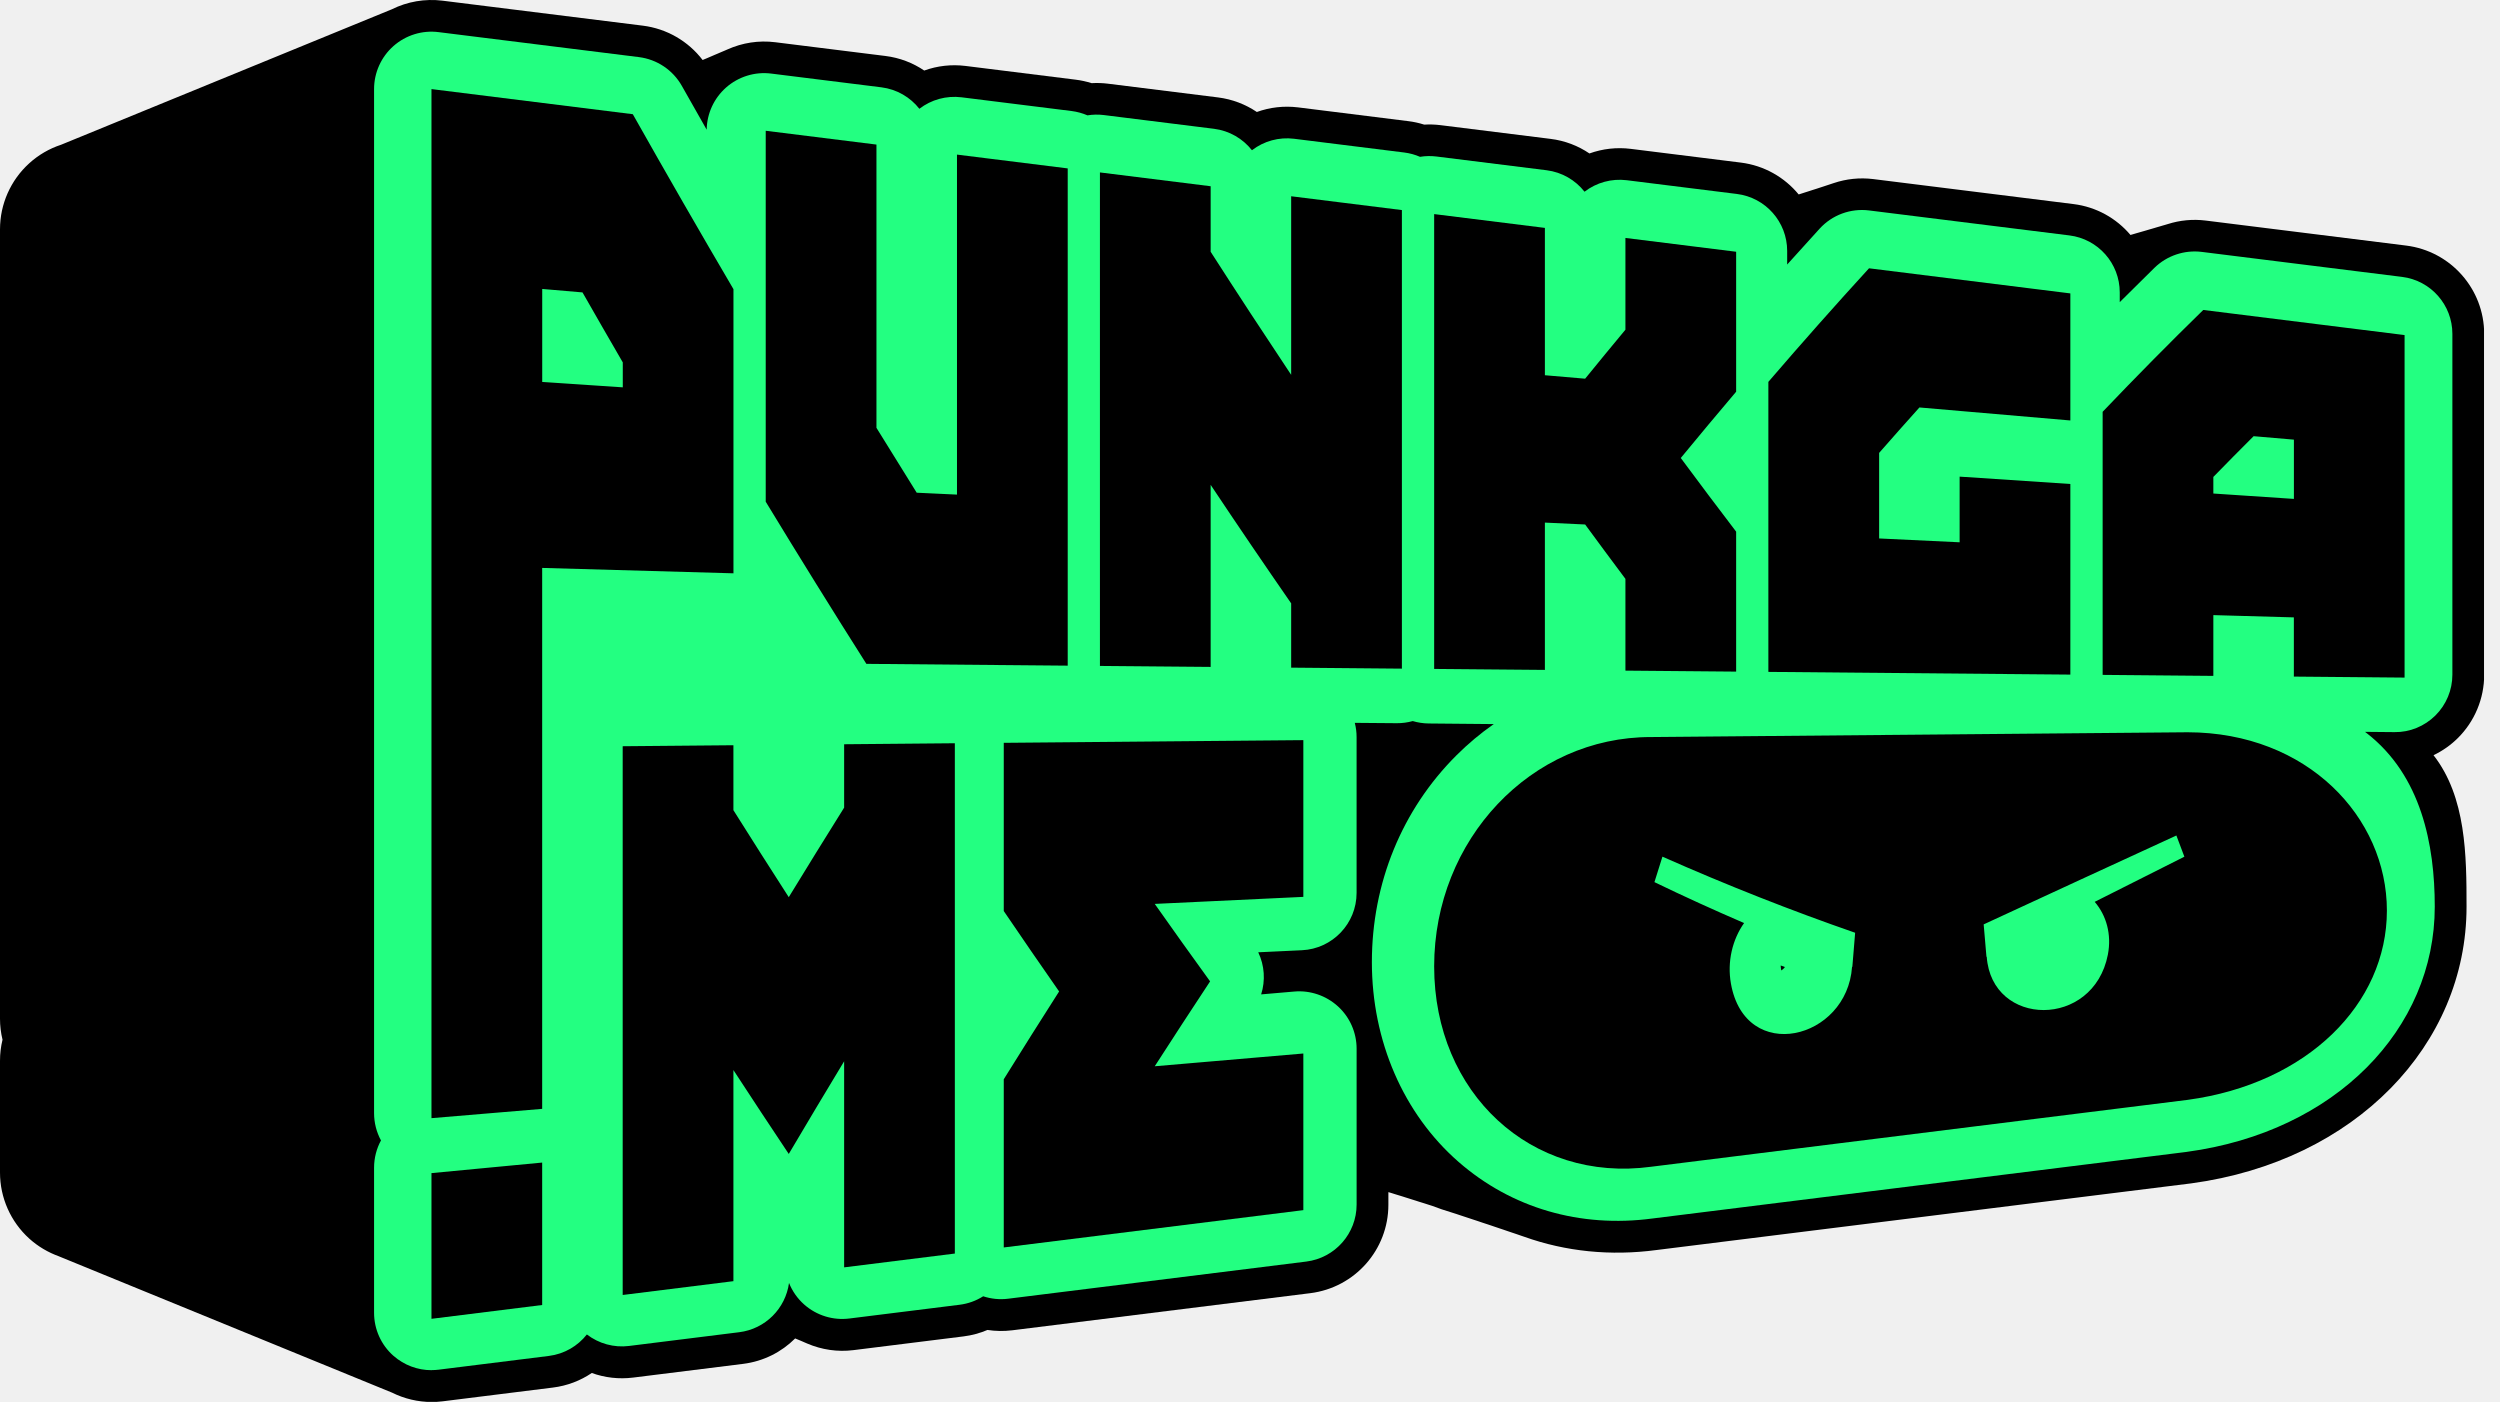
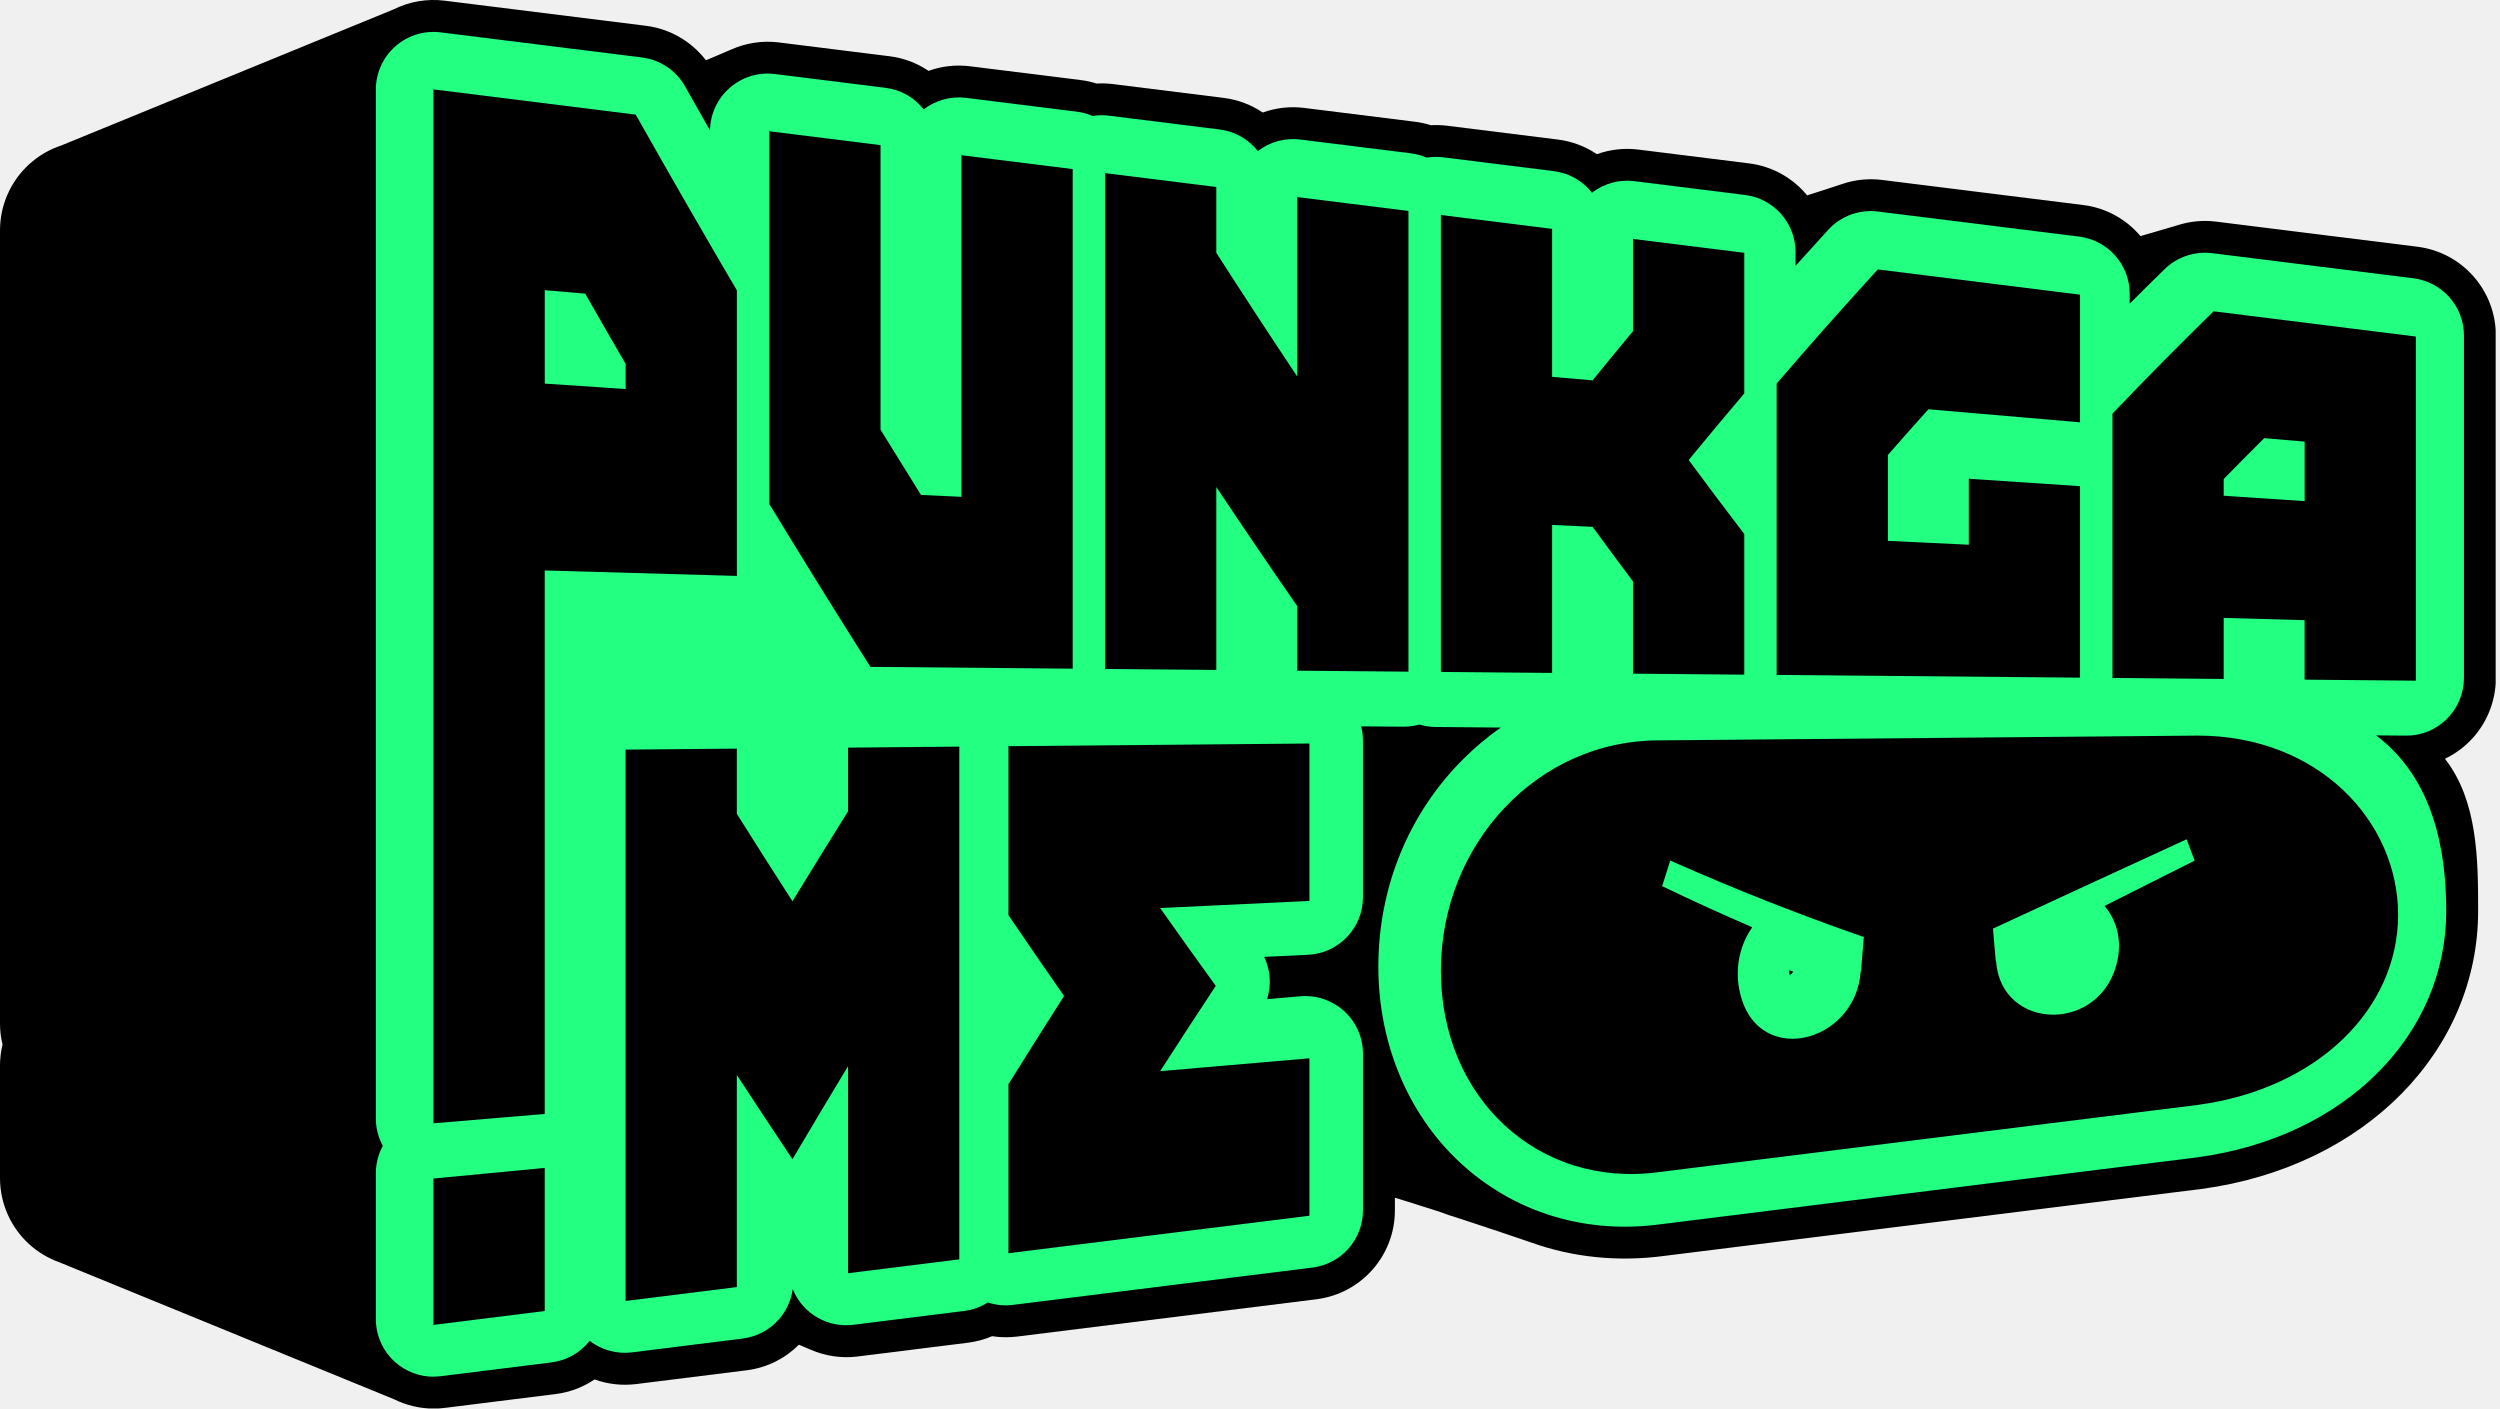
- <svg xmlns="http://www.w3.org/2000/svg" width="107" height="60" viewBox="0 0 107 60" fill="none">
-   <g clip-path="url(#clip0_1148_3359)">
-     <path d="M2.529 53.773C2.061 53.605 1.625 53.349 1.249 53.009C0.454 52.287 0 51.261 0 50.187V45.404C0 45.094 0.037 44.79 0.108 44.5C0.037 44.207 0 43.906 0 43.6V9.813C0 8.739 0.454 7.713 1.249 6.991C1.647 6.629 2.114 6.359 2.615 6.195L16.77 0.398C17.434 0.068 18.187 -0.064 18.938 0.029L27.512 1.098C28.535 1.225 29.455 1.761 30.072 2.568C30.092 2.559 30.114 2.551 30.134 2.542C30.17 2.527 30.206 2.512 30.243 2.497C30.282 2.48 30.323 2.463 30.362 2.446C30.396 2.43 30.431 2.415 30.465 2.402C30.502 2.385 30.541 2.368 30.58 2.352C30.619 2.336 30.658 2.319 30.697 2.303C30.731 2.288 30.765 2.273 30.799 2.259C30.838 2.241 30.879 2.224 30.919 2.208C30.955 2.193 30.991 2.178 31.026 2.163C31.063 2.146 31.102 2.129 31.141 2.113C31.772 1.83 32.475 1.719 33.177 1.807L37.892 2.395C38.508 2.471 39.072 2.691 39.557 3.019C40.116 2.817 40.719 2.747 41.323 2.822L46.038 3.41C46.272 3.439 46.501 3.49 46.72 3.559C46.948 3.546 47.181 3.552 47.413 3.581L52.128 4.169C52.743 4.246 53.308 4.466 53.793 4.793C54.352 4.591 54.955 4.522 55.559 4.596L60.274 5.185C60.508 5.213 60.737 5.264 60.956 5.334C61.184 5.32 61.416 5.327 61.649 5.356L66.364 5.944C66.979 6.02 67.544 6.24 68.028 6.568C68.588 6.366 69.191 6.296 69.795 6.371L74.51 6.959C75.512 7.085 76.381 7.591 76.983 8.322C76.998 8.317 77.013 8.313 77.029 8.308C77.061 8.298 77.095 8.286 77.129 8.276C77.171 8.262 77.213 8.247 77.256 8.235C77.29 8.223 77.324 8.213 77.358 8.203C77.397 8.19 77.434 8.178 77.473 8.166C77.51 8.154 77.546 8.142 77.583 8.13C77.62 8.118 77.658 8.105 77.695 8.095C77.732 8.083 77.769 8.069 77.807 8.059C77.844 8.047 77.881 8.034 77.919 8.022C77.959 8.008 77.998 7.995 78.039 7.983C78.071 7.973 78.103 7.961 78.135 7.951C78.174 7.937 78.215 7.923 78.254 7.912C78.291 7.898 78.331 7.886 78.368 7.874C78.405 7.862 78.442 7.849 78.48 7.837C79.017 7.656 79.593 7.593 80.171 7.664L88.744 8.734C89.729 8.856 90.585 9.347 91.185 10.057C91.192 10.056 91.2 10.054 91.207 10.05C91.244 10.039 91.28 10.028 91.317 10.018C91.355 10.007 91.393 9.996 91.432 9.984C91.47 9.973 91.507 9.962 91.544 9.952C91.58 9.94 91.617 9.93 91.654 9.92C91.692 9.908 91.729 9.898 91.766 9.888C91.802 9.876 91.839 9.866 91.876 9.856C91.915 9.844 91.956 9.832 91.997 9.82C92.032 9.81 92.066 9.8 92.102 9.79C92.139 9.778 92.177 9.768 92.214 9.757C92.251 9.745 92.29 9.735 92.327 9.723C92.365 9.712 92.402 9.701 92.439 9.691C92.477 9.679 92.514 9.669 92.553 9.657C92.588 9.645 92.622 9.637 92.658 9.627C92.698 9.613 92.741 9.601 92.782 9.59C93.3 9.425 93.853 9.371 94.405 9.44L102.98 10.51C104.889 10.747 106.323 12.371 106.323 14.294V28.882C106.323 29.899 105.916 30.875 105.194 31.591C104.889 31.894 104.536 32.14 104.155 32.323C105.553 34.113 105.568 36.621 105.568 38.809C105.568 44.711 100.814 49.697 93.782 50.649C93.768 50.651 93.754 50.653 93.741 50.654L70.907 53.5C68.932 53.765 67.008 53.565 65.245 52.936C65.207 52.922 65.168 52.91 65.13 52.897C65.093 52.883 65.054 52.871 65.017 52.858C64.978 52.844 64.937 52.831 64.898 52.817C64.857 52.804 64.817 52.79 64.776 52.776C64.739 52.765 64.703 52.753 64.666 52.739C64.627 52.726 64.588 52.714 64.55 52.7C64.51 52.687 64.468 52.673 64.427 52.658C64.389 52.646 64.354 52.634 64.317 52.62C64.278 52.607 64.237 52.595 64.196 52.58C64.156 52.566 64.115 52.553 64.076 52.539C64.04 52.527 64.003 52.515 63.966 52.502C63.925 52.488 63.884 52.477 63.845 52.461C63.806 52.448 63.767 52.436 63.73 52.422C63.691 52.409 63.651 52.397 63.611 52.383C63.574 52.37 63.535 52.359 63.498 52.346C63.459 52.332 63.42 52.321 63.381 52.307C63.34 52.293 63.301 52.282 63.261 52.266C63.223 52.253 63.186 52.243 63.149 52.229C63.11 52.215 63.069 52.204 63.03 52.19C62.991 52.176 62.952 52.165 62.913 52.151C62.876 52.138 62.837 52.127 62.801 52.114C62.762 52.1 62.722 52.088 62.683 52.075C62.644 52.061 62.603 52.049 62.564 52.036C62.525 52.022 62.484 52.01 62.447 51.997C62.41 51.983 62.371 51.973 62.334 51.959C62.3 51.949 62.267 51.938 62.233 51.927C62.194 51.916 62.156 51.902 62.117 51.89C61.84 51.809 61.567 51.714 61.3 51.612C61.264 51.602 61.228 51.588 61.194 51.578C61.154 51.566 61.113 51.553 61.072 51.539C61.033 51.527 60.995 51.514 60.956 51.502C60.918 51.492 60.883 51.478 60.847 51.468C60.806 51.456 60.767 51.443 60.727 51.431C60.689 51.421 60.654 51.407 60.617 51.395C60.574 51.383 60.533 51.37 60.493 51.356C60.456 51.344 60.418 51.332 60.381 51.321C60.34 51.309 60.301 51.295 60.262 51.283C60.225 51.271 60.188 51.26 60.15 51.248C60.113 51.236 60.076 51.224 60.038 51.212C59.996 51.2 59.954 51.185 59.911 51.173C59.872 51.161 59.835 51.149 59.796 51.138C59.759 51.127 59.723 51.114 59.686 51.104C59.645 51.092 59.605 51.078 59.566 51.066C59.527 51.054 59.489 51.043 59.45 51.031C59.442 51.027 59.432 51.026 59.423 51.024V51.563C59.423 53.487 57.991 55.109 56.081 55.348L43.321 56.937C42.965 56.981 42.609 56.975 42.264 56.922C41.943 57.058 41.601 57.153 41.24 57.198L36.525 57.786C35.846 57.871 35.167 57.768 34.552 57.505C34.513 57.49 34.475 57.473 34.438 57.456C34.401 57.441 34.365 57.425 34.328 57.408C34.289 57.393 34.252 57.376 34.213 57.359C34.175 57.346 34.14 57.329 34.104 57.314C34.08 57.305 34.057 57.295 34.033 57.285C33.452 57.866 32.68 58.264 31.809 58.373L27.094 58.961C26.492 59.036 25.887 58.966 25.328 58.764C24.843 59.092 24.279 59.312 23.663 59.388L18.948 59.976C18.79 59.997 18.633 60.005 18.477 60.005C17.885 60.005 17.305 59.866 16.78 59.605L2.539 53.778L2.529 53.773Z" fill="black" />
-     <path d="M18.467 58.644C17.872 58.644 17.293 58.427 16.84 58.029C16.311 57.563 16.01 56.892 16.01 56.187V49.982C16.01 49.56 16.116 49.16 16.306 48.81C16.113 48.455 16.01 48.053 16.01 47.641V3.813C16.01 3.108 16.313 2.437 16.84 1.971C17.367 1.505 18.073 1.286 18.771 1.375L27.346 2.444C28.119 2.541 28.8 2.997 29.183 3.676C29.535 4.302 29.891 4.927 30.246 5.551C30.256 4.859 30.558 4.205 31.076 3.746C31.605 3.28 32.307 3.061 33.007 3.149L37.722 3.737C38.386 3.82 38.961 4.163 39.349 4.656C39.859 4.263 40.507 4.085 41.151 4.164L45.866 4.752C46.105 4.783 46.331 4.846 46.543 4.937C46.771 4.9 47.007 4.895 47.241 4.924L51.956 5.512C52.621 5.595 53.195 5.937 53.583 6.43C54.094 6.037 54.741 5.859 55.385 5.939L60.1 6.527C60.34 6.557 60.565 6.62 60.777 6.712C61.006 6.674 61.241 6.669 61.475 6.698L66.191 7.286C66.855 7.369 67.43 7.712 67.818 8.205C68.329 7.812 68.975 7.634 69.621 7.713L74.336 8.301C75.567 8.454 76.491 9.5 76.491 10.74V11.322C76.955 10.803 77.419 10.291 77.881 9.786C78.418 9.198 79.208 8.908 79.998 9.007L88.571 10.076C89.801 10.229 90.725 11.274 90.725 12.515V12.932C91.222 12.435 91.718 11.944 92.211 11.462C92.747 10.94 93.491 10.69 94.233 10.781L102.808 11.851C104.039 12.003 104.962 13.049 104.962 14.289V28.877C104.962 29.533 104.7 30.162 104.235 30.623C103.769 31.084 103.139 31.345 102.483 31.335L101.223 31.323C101.252 31.345 101.281 31.367 101.31 31.391C103.63 33.202 104.208 36.148 104.208 38.804C104.208 44.041 99.969 48.438 93.594 49.3C93.586 49.3 93.578 49.302 93.569 49.304L70.728 52.151C67.635 52.566 64.687 51.705 62.424 49.727C60.068 47.668 58.716 44.553 58.716 41.18C58.716 37.807 60.001 34.658 62.334 32.33C62.834 31.831 63.368 31.384 63.933 30.991L61.151 30.965C60.912 30.963 60.682 30.926 60.465 30.862C60.243 30.924 60.011 30.955 59.779 30.953L57.985 30.938C58.036 31.135 58.062 31.338 58.062 31.545V38.216C58.062 39.528 57.031 40.609 55.721 40.67L53.853 40.758C54.122 41.322 54.165 41.968 53.977 42.56L55.394 42.438C56.08 42.378 56.758 42.611 57.267 43.075C57.775 43.539 58.063 44.197 58.063 44.885V51.556C58.063 52.795 57.139 53.841 55.909 53.995L43.149 55.585C42.785 55.631 42.42 55.593 42.08 55.481C41.782 55.671 41.439 55.798 41.068 55.844L36.353 56.432C35.653 56.52 34.951 56.302 34.422 55.836C34.132 55.58 33.91 55.261 33.77 54.91C33.622 56.002 32.758 56.88 31.637 57.019L26.922 57.607C26.278 57.688 25.63 57.508 25.118 57.115C24.73 57.608 24.156 57.951 23.491 58.034L18.776 58.622C18.674 58.634 18.573 58.641 18.473 58.641L18.467 58.644ZM76.214 41.324C76.214 41.375 76.219 41.428 76.23 41.482C76.233 41.502 76.236 41.519 76.24 41.536C76.292 41.504 76.347 41.456 76.396 41.39C76.335 41.368 76.275 41.346 76.214 41.322V41.324Z" fill="#23FF81" />
-     <path d="M23.205 55.854C21.626 56.052 20.046 56.248 18.467 56.445V50.209C20.046 50.06 21.626 49.91 23.205 49.758C23.205 51.79 23.205 53.822 23.205 55.854ZM27.084 4.888L18.467 3.813V47.857C20.046 47.724 21.626 47.592 23.205 47.459C23.205 39.742 23.205 32.024 23.205 24.307C25.934 24.383 28.663 24.46 31.392 24.538C31.392 20.485 31.392 16.429 31.392 12.376C29.956 9.93 28.52 7.435 27.084 4.888ZM26.653 16.578C25.505 16.501 24.355 16.424 23.207 16.348C23.207 15.021 23.207 13.694 23.207 12.367C23.781 12.416 24.355 12.466 24.931 12.515C25.505 13.522 26.081 14.52 26.655 15.51V16.578H26.653ZM32.773 21.473C34.209 23.837 35.645 26.15 37.081 28.413L45.698 28.49V7.208L40.959 6.617C40.959 11.468 40.959 16.319 40.959 21.169C40.385 21.142 39.809 21.115 39.235 21.088C38.661 20.17 38.087 19.245 37.512 18.311V6.188C35.933 5.99 34.352 5.794 32.773 5.597V21.471V21.473ZM47.077 7.38V28.502C48.656 28.515 50.237 28.531 51.816 28.544V20.752C52.964 22.476 54.114 24.165 55.262 25.824V28.575C56.841 28.589 58.422 28.604 60.001 28.618V8.991C58.422 8.794 56.841 8.598 55.262 8.4V16.043C54.114 14.319 52.964 12.565 51.816 10.776V7.971C50.237 7.773 48.656 7.578 47.077 7.38ZM67.844 16.208C67.27 16.159 66.696 16.109 66.121 16.06V9.754C64.541 9.557 62.961 9.361 61.382 9.163V28.63C62.961 28.643 64.541 28.659 66.121 28.672V22.367C66.695 22.394 67.269 22.421 67.844 22.448C68.418 23.232 68.994 24.007 69.568 24.775V28.703C71.147 28.716 72.728 28.732 74.307 28.745V22.755C73.516 21.72 72.728 20.669 71.937 19.602C72.728 18.642 73.516 17.697 74.307 16.765V10.775C72.728 10.577 71.147 10.381 69.568 10.184V14.111C68.994 14.803 68.418 15.501 67.844 16.208ZM82.149 17.439C84.303 17.625 86.456 17.811 88.611 17.996V12.558C85.739 12.2 82.868 11.842 79.994 11.483C78.558 13.053 77.122 14.673 75.686 16.344C75.686 20.481 75.686 24.62 75.686 28.757C79.994 28.797 84.303 28.834 88.611 28.873V20.716C87.032 20.611 85.451 20.505 83.872 20.4V23.21C82.724 23.155 81.575 23.101 80.427 23.046C80.427 21.825 80.427 20.606 80.427 19.384C81.001 18.729 81.575 18.08 82.15 17.441L82.149 17.439ZM94.3 13.266C92.864 14.668 91.428 16.121 89.993 17.625C89.993 21.379 89.993 25.131 89.993 28.885C91.571 28.899 93.152 28.914 94.731 28.928V26.327C95.879 26.359 97.029 26.392 98.177 26.424V28.958C99.756 28.972 101.337 28.987 102.916 29.001V14.341L94.298 13.266H94.3ZM98.177 21.353C97.029 21.277 95.879 21.2 94.731 21.123V20.413C95.305 19.824 95.879 19.243 96.455 18.669C97.029 18.718 97.605 18.768 98.179 18.817V21.352L98.177 21.353ZM26.651 31.939V55.425C28.23 55.227 29.811 55.031 31.39 54.834C31.39 51.822 31.39 48.809 31.39 45.798C32.18 47.009 32.969 48.206 33.759 49.389C34.55 48.051 35.338 46.73 36.129 45.423V54.243C37.708 54.045 39.288 53.849 40.867 53.652V31.811C39.288 31.825 37.708 31.84 36.129 31.854V34.567C35.338 35.829 34.55 37.107 33.759 38.399C32.969 37.173 32.18 35.933 31.39 34.676C31.39 33.749 31.39 32.823 31.39 31.896C29.811 31.91 28.23 31.925 26.651 31.939ZM55.783 31.678C51.509 31.716 47.236 31.755 42.961 31.793V38.992C43.751 40.154 44.539 41.302 45.33 42.434C44.539 43.671 43.751 44.924 42.961 46.192V53.391C47.234 52.858 51.508 52.325 55.783 51.794V45.09C53.662 45.272 51.544 45.454 49.423 45.636C50.213 44.41 51.002 43.199 51.792 42.003C51.002 40.913 50.213 39.808 49.423 38.687C51.544 38.587 53.662 38.486 55.783 38.386V31.682V31.678ZM93.632 31.341C85.978 31.409 78.323 31.477 70.667 31.546C65.538 31.535 61.382 35.93 61.382 41.361C61.382 46.793 65.538 50.632 70.667 49.937C78.321 48.983 85.976 48.029 93.632 47.074C98.761 46.379 102.159 42.966 102.159 38.973C102.159 34.981 98.759 31.35 93.632 31.341ZM79.34 40.654C79.32 40.896 79.301 41.138 79.28 41.382C79.277 41.38 79.273 41.378 79.272 41.378C79.272 41.378 79.27 41.378 79.268 41.378C79.057 44.511 74.7 45.565 74.084 42.099C73.917 41.16 74.147 40.213 74.647 39.506C73.37 38.955 72.092 38.376 70.81 37.755C70.924 37.388 71.038 37.026 71.152 36.665C73.913 37.888 76.664 38.972 79.4 39.922C79.381 40.166 79.36 40.409 79.34 40.651V40.654ZM90.217 40.857C89.601 44.039 85.244 43.974 85.032 40.947C85.032 40.947 85.032 40.947 85.029 40.947C85.027 40.947 85.024 40.949 85.02 40.951C85.002 40.719 84.981 40.489 84.961 40.259C84.94 40.028 84.922 39.798 84.901 39.564C87.638 38.299 90.388 37.025 93.149 35.759C93.263 36.061 93.377 36.362 93.491 36.667C92.209 37.313 90.929 37.953 89.653 38.599C90.153 39.179 90.384 39.992 90.217 40.857Z" fill="black" />
+ <svg xmlns="http://www.w3.org/2000/svg" width="71" height="40" viewBox="0 0 71 40" fill="none">
+   <g clip-path="url(#clip0_10103_21267)">
+     <path d="M1.686 35.849C1.374 35.737 1.084 35.566 0.833 35.339C0.303 34.858 0 34.174 0 33.458V30.269C0 30.063 0.025 29.86 0.072 29.667C0.025 29.472 0 29.271 0 29.067V6.542C0 5.826 0.303 5.142 0.833 4.661C1.098 4.419 1.409 4.24 1.744 4.13L11.18 0.266C11.623 0.045 12.124 -0.043 12.625 0.019L18.342 0.732C19.023 0.817 19.637 1.174 20.048 1.712C20.061 1.706 20.076 1.701 20.09 1.695C20.113 1.685 20.137 1.675 20.162 1.665C20.188 1.653 20.215 1.642 20.241 1.631C20.264 1.621 20.287 1.61 20.31 1.601C20.335 1.59 20.361 1.579 20.387 1.569C20.413 1.557 20.439 1.546 20.465 1.536C20.487 1.526 20.51 1.515 20.533 1.506C20.559 1.494 20.586 1.483 20.613 1.472C20.637 1.462 20.66 1.452 20.684 1.442C20.709 1.431 20.735 1.419 20.761 1.409C21.181 1.221 21.65 1.146 22.118 1.205L25.262 1.597C25.672 1.648 26.048 1.795 26.371 2.013C26.744 1.878 27.146 1.832 27.549 1.882L30.692 2.274C30.848 2.293 31.001 2.327 31.146 2.373C31.299 2.364 31.454 2.369 31.609 2.388L34.752 2.78C35.162 2.831 35.539 2.978 35.862 3.196C36.235 3.061 36.637 3.015 37.039 3.065L40.183 3.457C40.339 3.476 40.491 3.51 40.637 3.556C40.79 3.547 40.944 3.552 41.099 3.571L44.243 3.963C44.653 4.014 45.029 4.161 45.352 4.379C45.725 4.244 46.127 4.198 46.53 4.248L49.673 4.64C50.341 4.723 50.921 5.061 51.322 5.548C51.332 5.545 51.342 5.542 51.352 5.539C51.374 5.532 51.397 5.524 51.419 5.518C51.447 5.509 51.476 5.498 51.504 5.49C51.526 5.483 51.549 5.476 51.572 5.469C51.598 5.46 51.623 5.452 51.648 5.444C51.673 5.436 51.697 5.428 51.722 5.42C51.747 5.413 51.772 5.403 51.797 5.397C51.821 5.389 51.846 5.38 51.871 5.373C51.896 5.365 51.921 5.356 51.946 5.348C51.973 5.339 51.999 5.33 52.026 5.322C52.047 5.315 52.069 5.307 52.09 5.301C52.116 5.292 52.144 5.283 52.169 5.275C52.194 5.266 52.22 5.258 52.245 5.25C52.27 5.242 52.295 5.233 52.32 5.225C52.678 5.104 53.062 5.062 53.447 5.11L59.163 5.823C59.819 5.904 60.39 6.232 60.79 6.705C60.794 6.704 60.8 6.703 60.805 6.701C60.83 6.693 60.853 6.686 60.878 6.679C60.903 6.671 60.929 6.664 60.955 6.657C60.98 6.649 61.005 6.642 61.029 6.635C61.053 6.627 61.078 6.62 61.103 6.614C61.128 6.606 61.153 6.599 61.178 6.592C61.201 6.584 61.226 6.577 61.251 6.571C61.277 6.563 61.304 6.555 61.331 6.547C61.355 6.54 61.378 6.533 61.401 6.527C61.426 6.519 61.451 6.512 61.476 6.505C61.501 6.497 61.527 6.49 61.552 6.483C61.576 6.475 61.601 6.468 61.626 6.461C61.651 6.453 61.676 6.446 61.702 6.438C61.726 6.431 61.748 6.425 61.772 6.418C61.799 6.409 61.827 6.401 61.854 6.393C62.2 6.284 62.569 6.248 62.937 6.294L68.653 7.007C69.926 7.165 70.882 8.247 70.882 9.53V19.255C70.882 19.933 70.611 20.584 70.129 21.061C69.926 21.263 69.691 21.427 69.436 21.549C70.369 22.742 70.379 24.414 70.379 25.873C70.379 29.807 67.209 33.132 62.521 33.767C62.512 33.768 62.503 33.769 62.494 33.77L47.271 35.667C45.955 35.843 44.672 35.71 43.497 35.291C43.471 35.282 43.445 35.274 43.42 35.265C43.395 35.256 43.369 35.248 43.344 35.239C43.318 35.23 43.291 35.221 43.265 35.212C43.238 35.203 43.211 35.194 43.184 35.184C43.159 35.177 43.135 35.169 43.111 35.16C43.084 35.151 43.059 35.143 43.034 35.134C43.007 35.125 42.978 35.116 42.951 35.105C42.926 35.097 42.903 35.09 42.878 35.081C42.852 35.072 42.825 35.064 42.797 35.053C42.77 35.044 42.743 35.035 42.717 35.026C42.694 35.018 42.669 35.011 42.644 35.002C42.617 34.992 42.59 34.985 42.564 34.974C42.538 34.965 42.512 34.957 42.487 34.948C42.461 34.939 42.434 34.931 42.408 34.922C42.383 34.913 42.357 34.907 42.332 34.898C42.306 34.889 42.28 34.881 42.254 34.872C42.227 34.862 42.201 34.855 42.174 34.844C42.149 34.835 42.124 34.829 42.099 34.82C42.073 34.81 42.046 34.803 42.02 34.794C41.994 34.785 41.968 34.777 41.942 34.768C41.917 34.759 41.891 34.752 41.867 34.743C41.842 34.734 41.814 34.726 41.788 34.717C41.763 34.708 41.735 34.7 41.709 34.691C41.683 34.682 41.656 34.674 41.631 34.665C41.606 34.656 41.581 34.649 41.556 34.64C41.533 34.633 41.512 34.625 41.489 34.618C41.463 34.611 41.437 34.602 41.411 34.594C41.227 34.539 41.045 34.476 40.866 34.408C40.843 34.401 40.819 34.392 40.796 34.386C40.769 34.378 40.742 34.369 40.715 34.36C40.689 34.352 40.663 34.343 40.637 34.335C40.612 34.328 40.588 34.319 40.565 34.312C40.538 34.304 40.512 34.295 40.484 34.287C40.46 34.281 40.436 34.272 40.411 34.264C40.383 34.256 40.356 34.247 40.328 34.238C40.304 34.23 40.279 34.222 40.254 34.214C40.227 34.206 40.201 34.197 40.175 34.189C40.15 34.181 40.125 34.173 40.1 34.165C40.075 34.157 40.051 34.15 40.026 34.142C39.997 34.134 39.969 34.124 39.941 34.116C39.915 34.108 39.89 34.1 39.864 34.092C39.839 34.085 39.816 34.076 39.791 34.069C39.764 34.061 39.736 34.052 39.71 34.044C39.684 34.037 39.66 34.029 39.634 34.021C39.628 34.019 39.621 34.017 39.615 34.016V34.376C39.615 35.658 38.661 36.739 37.387 36.899L28.881 37.959C28.643 37.988 28.406 37.983 28.176 37.948C27.962 38.039 27.734 38.102 27.493 38.133L24.35 38.525C23.898 38.581 23.445 38.512 23.034 38.337C23.008 38.327 22.983 38.316 22.959 38.304C22.934 38.294 22.91 38.284 22.885 38.273C22.859 38.262 22.834 38.251 22.808 38.24C22.784 38.231 22.76 38.219 22.736 38.209C22.72 38.204 22.704 38.197 22.689 38.19C22.301 38.578 21.787 38.843 21.206 38.916L18.062 39.308C17.661 39.357 17.258 39.311 16.885 39.176C16.562 39.395 16.186 39.541 15.775 39.592L12.632 39.984C12.527 39.998 12.422 40.004 12.318 40.004C11.923 40.004 11.537 39.911 11.187 39.737L1.693 35.852L1.686 35.849Z" fill="black" />
+     <path d="M12.312 39.099C11.916 39.099 11.529 38.954 11.227 38.689C10.875 38.378 10.674 37.93 10.674 37.46V33.324C10.674 33.042 10.745 32.776 10.872 32.543C10.743 32.306 10.674 32.038 10.674 31.763V2.545C10.674 2.075 10.876 1.627 11.227 1.317C11.579 1.006 12.049 0.86 12.514 0.919L18.231 1.632C18.746 1.696 19.201 2 19.456 2.453C19.691 2.87 19.928 3.287 20.164 3.703C20.171 3.242 20.372 2.806 20.718 2.5C21.071 2.189 21.538 2.043 22.005 2.102L25.149 2.494C25.592 2.549 25.975 2.778 26.233 3.107C26.574 2.844 27.005 2.726 27.435 2.779L30.578 3.171C30.738 3.191 30.888 3.233 31.029 3.294C31.182 3.269 31.339 3.266 31.495 3.285L34.638 3.677C35.081 3.733 35.464 3.961 35.723 4.29C36.063 4.027 36.495 3.909 36.924 3.962L40.068 4.354C40.227 4.374 40.377 4.416 40.519 4.477C40.671 4.452 40.828 4.449 40.984 4.468L44.128 4.86C44.571 4.916 44.954 5.144 45.212 5.473C45.554 5.21 45.984 5.092 46.415 5.145L49.558 5.537C50.379 5.639 50.994 6.336 50.994 7.163V7.55C51.304 7.205 51.614 6.863 51.921 6.527C52.279 6.135 52.806 5.941 53.332 6.007L59.048 6.72C59.868 6.822 60.484 7.519 60.484 8.346V8.624C60.815 8.293 61.146 7.965 61.475 7.644C61.832 7.296 62.328 7.129 62.823 7.19L68.539 7.903C69.36 8.005 69.976 8.702 69.976 9.529V19.254C69.976 19.691 69.8 20.111 69.491 20.418C69.18 20.725 68.76 20.899 68.323 20.892L67.483 20.885C67.502 20.899 67.521 20.914 67.541 20.93C69.088 22.138 69.473 24.101 69.473 25.872C69.473 29.363 66.647 32.294 62.397 32.87C62.391 32.87 62.386 32.871 62.38 32.872L47.153 34.77C45.09 35.047 43.125 34.473 41.617 33.154C40.046 31.781 39.145 29.705 39.145 27.456C39.145 25.208 40.001 23.108 41.557 21.556C41.89 21.224 42.246 20.925 42.623 20.663L40.768 20.646C40.609 20.645 40.455 20.62 40.311 20.577C40.163 20.619 40.008 20.639 39.853 20.638L38.657 20.628C38.691 20.759 38.708 20.895 38.708 21.033V25.48C38.708 26.355 38.021 27.075 37.148 27.116L35.903 27.175C36.082 27.551 36.111 27.982 35.985 28.376L36.93 28.294C37.387 28.255 37.839 28.41 38.178 28.719C38.517 29.029 38.709 29.467 38.709 29.926V34.373C38.709 35.199 38.094 35.897 37.273 35.999L28.767 37.059C28.524 37.09 28.281 37.065 28.054 36.99C27.855 37.117 27.627 37.202 27.379 37.232L24.236 37.624C23.769 37.683 23.301 37.537 22.949 37.227C22.755 37.056 22.607 36.843 22.514 36.609C22.415 37.337 21.839 37.922 21.092 38.015L17.949 38.407C17.519 38.462 17.087 38.342 16.746 38.08C16.488 38.408 16.105 38.637 15.662 38.692L12.518 39.084C12.45 39.092 12.382 39.096 12.316 39.096L12.312 39.099ZM50.81 27.552C50.81 27.586 50.814 27.621 50.82 27.657C50.823 27.671 50.825 27.682 50.827 27.693C50.862 27.672 50.898 27.64 50.931 27.596C50.891 27.582 50.851 27.567 50.81 27.551V27.552Z" fill="#23FF81" />
+     <path d="M15.47 37.233C14.417 37.364 13.363 37.495 12.31 37.627V33.47C13.363 33.37 14.417 33.27 15.47 33.169C15.47 34.523 15.47 35.878 15.47 37.233ZM18.055 3.256L12.31 2.539V31.902C13.363 31.813 14.417 31.724 15.47 31.636C15.47 26.491 15.47 21.346 15.47 16.201C17.289 16.252 19.108 16.303 20.927 16.356C20.927 13.653 20.927 10.95 20.927 8.247C19.97 6.617 19.012 4.953 18.055 3.256ZM17.768 11.048C17.003 10.997 16.236 10.946 15.471 10.895C15.471 10.011 15.471 9.126 15.471 8.241C15.853 8.274 16.236 8.307 16.62 8.34C17.003 9.011 17.386 9.677 17.769 10.336V11.048H17.768ZM21.848 14.312C22.805 15.888 23.762 17.43 24.72 18.939L30.465 18.99V4.802L27.305 4.408C27.305 7.642 27.305 10.876 27.305 14.11C26.923 14.091 26.539 14.073 26.156 14.055C25.774 13.443 25.391 12.827 25.007 12.204V4.122C23.954 3.99 22.901 3.86 21.848 3.728V14.311V14.312ZM31.384 4.917V18.998C32.437 19.007 33.491 19.017 34.543 19.026V13.832C35.309 14.981 36.075 16.107 36.841 17.213V19.047C37.893 19.056 38.947 19.066 40 19.075V5.991C38.947 5.859 37.893 5.729 36.841 5.597V10.692C36.075 9.543 35.309 8.373 34.543 7.181V5.311C33.491 5.179 32.437 5.048 31.384 4.917ZM45.229 10.802C44.846 10.769 44.464 10.736 44.08 10.703V6.5C43.027 6.368 41.973 6.237 40.921 6.106V19.083C41.973 19.092 43.027 19.102 44.08 19.111V14.908C44.462 14.926 44.845 14.944 45.229 14.962C45.611 15.485 45.995 16.001 46.378 16.514V19.132C47.431 19.141 48.484 19.151 49.537 19.16V15.167C49.01 14.476 48.484 13.776 47.958 13.065C48.484 12.425 49.01 11.794 49.537 11.173V7.18C48.484 7.048 47.431 6.918 46.378 6.786V9.404C45.995 9.865 45.611 10.331 45.229 10.802ZM54.765 11.623C56.202 11.747 57.637 11.87 59.073 11.994V8.369C57.159 8.13 55.244 7.892 53.329 7.652C52.371 8.699 51.414 9.779 50.457 10.893C50.457 13.651 50.457 16.41 50.457 19.168C53.329 19.194 56.202 19.219 59.073 19.245V13.808C58.021 13.737 56.967 13.667 55.914 13.596V15.47C55.149 15.434 54.383 15.397 53.617 15.361C53.617 14.547 53.617 13.734 53.617 12.92C54 12.482 54.383 12.05 54.766 11.624L54.765 11.623ZM62.866 8.841C61.909 9.776 60.952 10.744 59.994 11.747C59.994 14.249 59.994 16.751 59.994 19.253C61.047 19.262 62.101 19.273 63.153 19.282V17.548C63.919 17.57 64.685 17.591 65.451 17.613V19.302C66.503 19.311 67.557 19.322 68.61 19.331V9.558L62.865 8.841H62.866ZM65.451 14.232C64.685 14.181 63.919 14.13 63.153 14.079V13.605C63.536 13.213 63.919 12.825 64.303 12.443C64.685 12.476 65.069 12.509 65.452 12.542V14.231L65.451 14.232ZM17.767 21.289V36.947C18.82 36.815 19.873 36.684 20.926 36.553C20.926 34.545 20.926 32.536 20.926 30.529C21.453 31.336 21.979 32.134 22.506 32.922C23.032 32.031 23.558 31.15 24.085 30.279V36.159C25.138 36.027 26.191 35.896 27.244 35.765V21.204C26.191 21.213 25.138 21.224 24.085 21.233V23.041C23.558 23.883 23.032 24.734 22.506 25.596C21.979 24.779 21.453 23.952 20.926 23.114C20.926 22.496 20.926 21.879 20.926 21.261C19.873 21.27 18.82 21.28 17.767 21.289ZM37.188 21.116C34.339 21.141 31.49 21.167 28.64 21.192V25.991C29.167 26.766 29.692 27.531 30.219 28.286C29.692 29.111 29.167 29.946 28.64 30.791V35.591C31.489 35.235 34.338 34.88 37.188 34.526V30.056C35.774 30.178 34.362 30.299 32.948 30.421C33.475 29.603 34.001 28.796 34.528 27.999C34.001 27.272 33.475 26.535 32.948 25.788C34.362 25.721 35.774 25.654 37.188 25.587V21.118V21.116ZM62.421 20.891C57.318 20.936 52.215 20.982 47.11 21.027C43.691 21.02 40.921 23.95 40.921 27.571C40.921 31.192 43.691 33.751 47.11 33.288C52.214 32.652 57.317 32.016 62.421 31.379C65.84 30.916 68.106 28.64 68.106 25.979C68.106 23.317 65.839 20.896 62.421 20.891ZM52.893 27.1C52.879 27.261 52.867 27.422 52.853 27.584C52.851 27.583 52.848 27.582 52.847 27.582C52.847 27.582 52.846 27.582 52.845 27.582C52.704 29.67 49.799 30.373 49.388 28.063C49.277 27.437 49.43 26.806 49.764 26.334C48.913 25.966 48.061 25.58 47.206 25.167C47.282 24.922 47.358 24.681 47.434 24.44C49.275 25.256 51.109 25.978 52.932 26.611C52.92 26.774 52.906 26.936 52.893 27.097V27.1ZM60.144 27.235C59.733 29.356 56.828 29.313 56.688 27.295C56.688 27.295 56.688 27.295 56.685 27.295C56.684 27.295 56.682 27.296 56.68 27.297C56.667 27.143 56.654 26.989 56.64 26.836C56.626 26.682 56.614 26.529 56.6 26.373C58.425 25.529 60.258 24.68 62.099 23.836C62.175 24.037 62.251 24.238 62.327 24.442C61.472 24.872 60.619 25.299 59.768 25.729C60.101 26.116 60.255 26.658 60.144 27.235Z" fill="black" />
  </g>
  <defs>
-     <clipPath id="clip0_1148_3359">
-       <rect width="106.316" height="60" fill="white" />
+     <clipPath id="clip0_10103_21267">
+       <rect width="70.877" height="40" fill="white" />
    </clipPath>
  </defs>
</svg>
